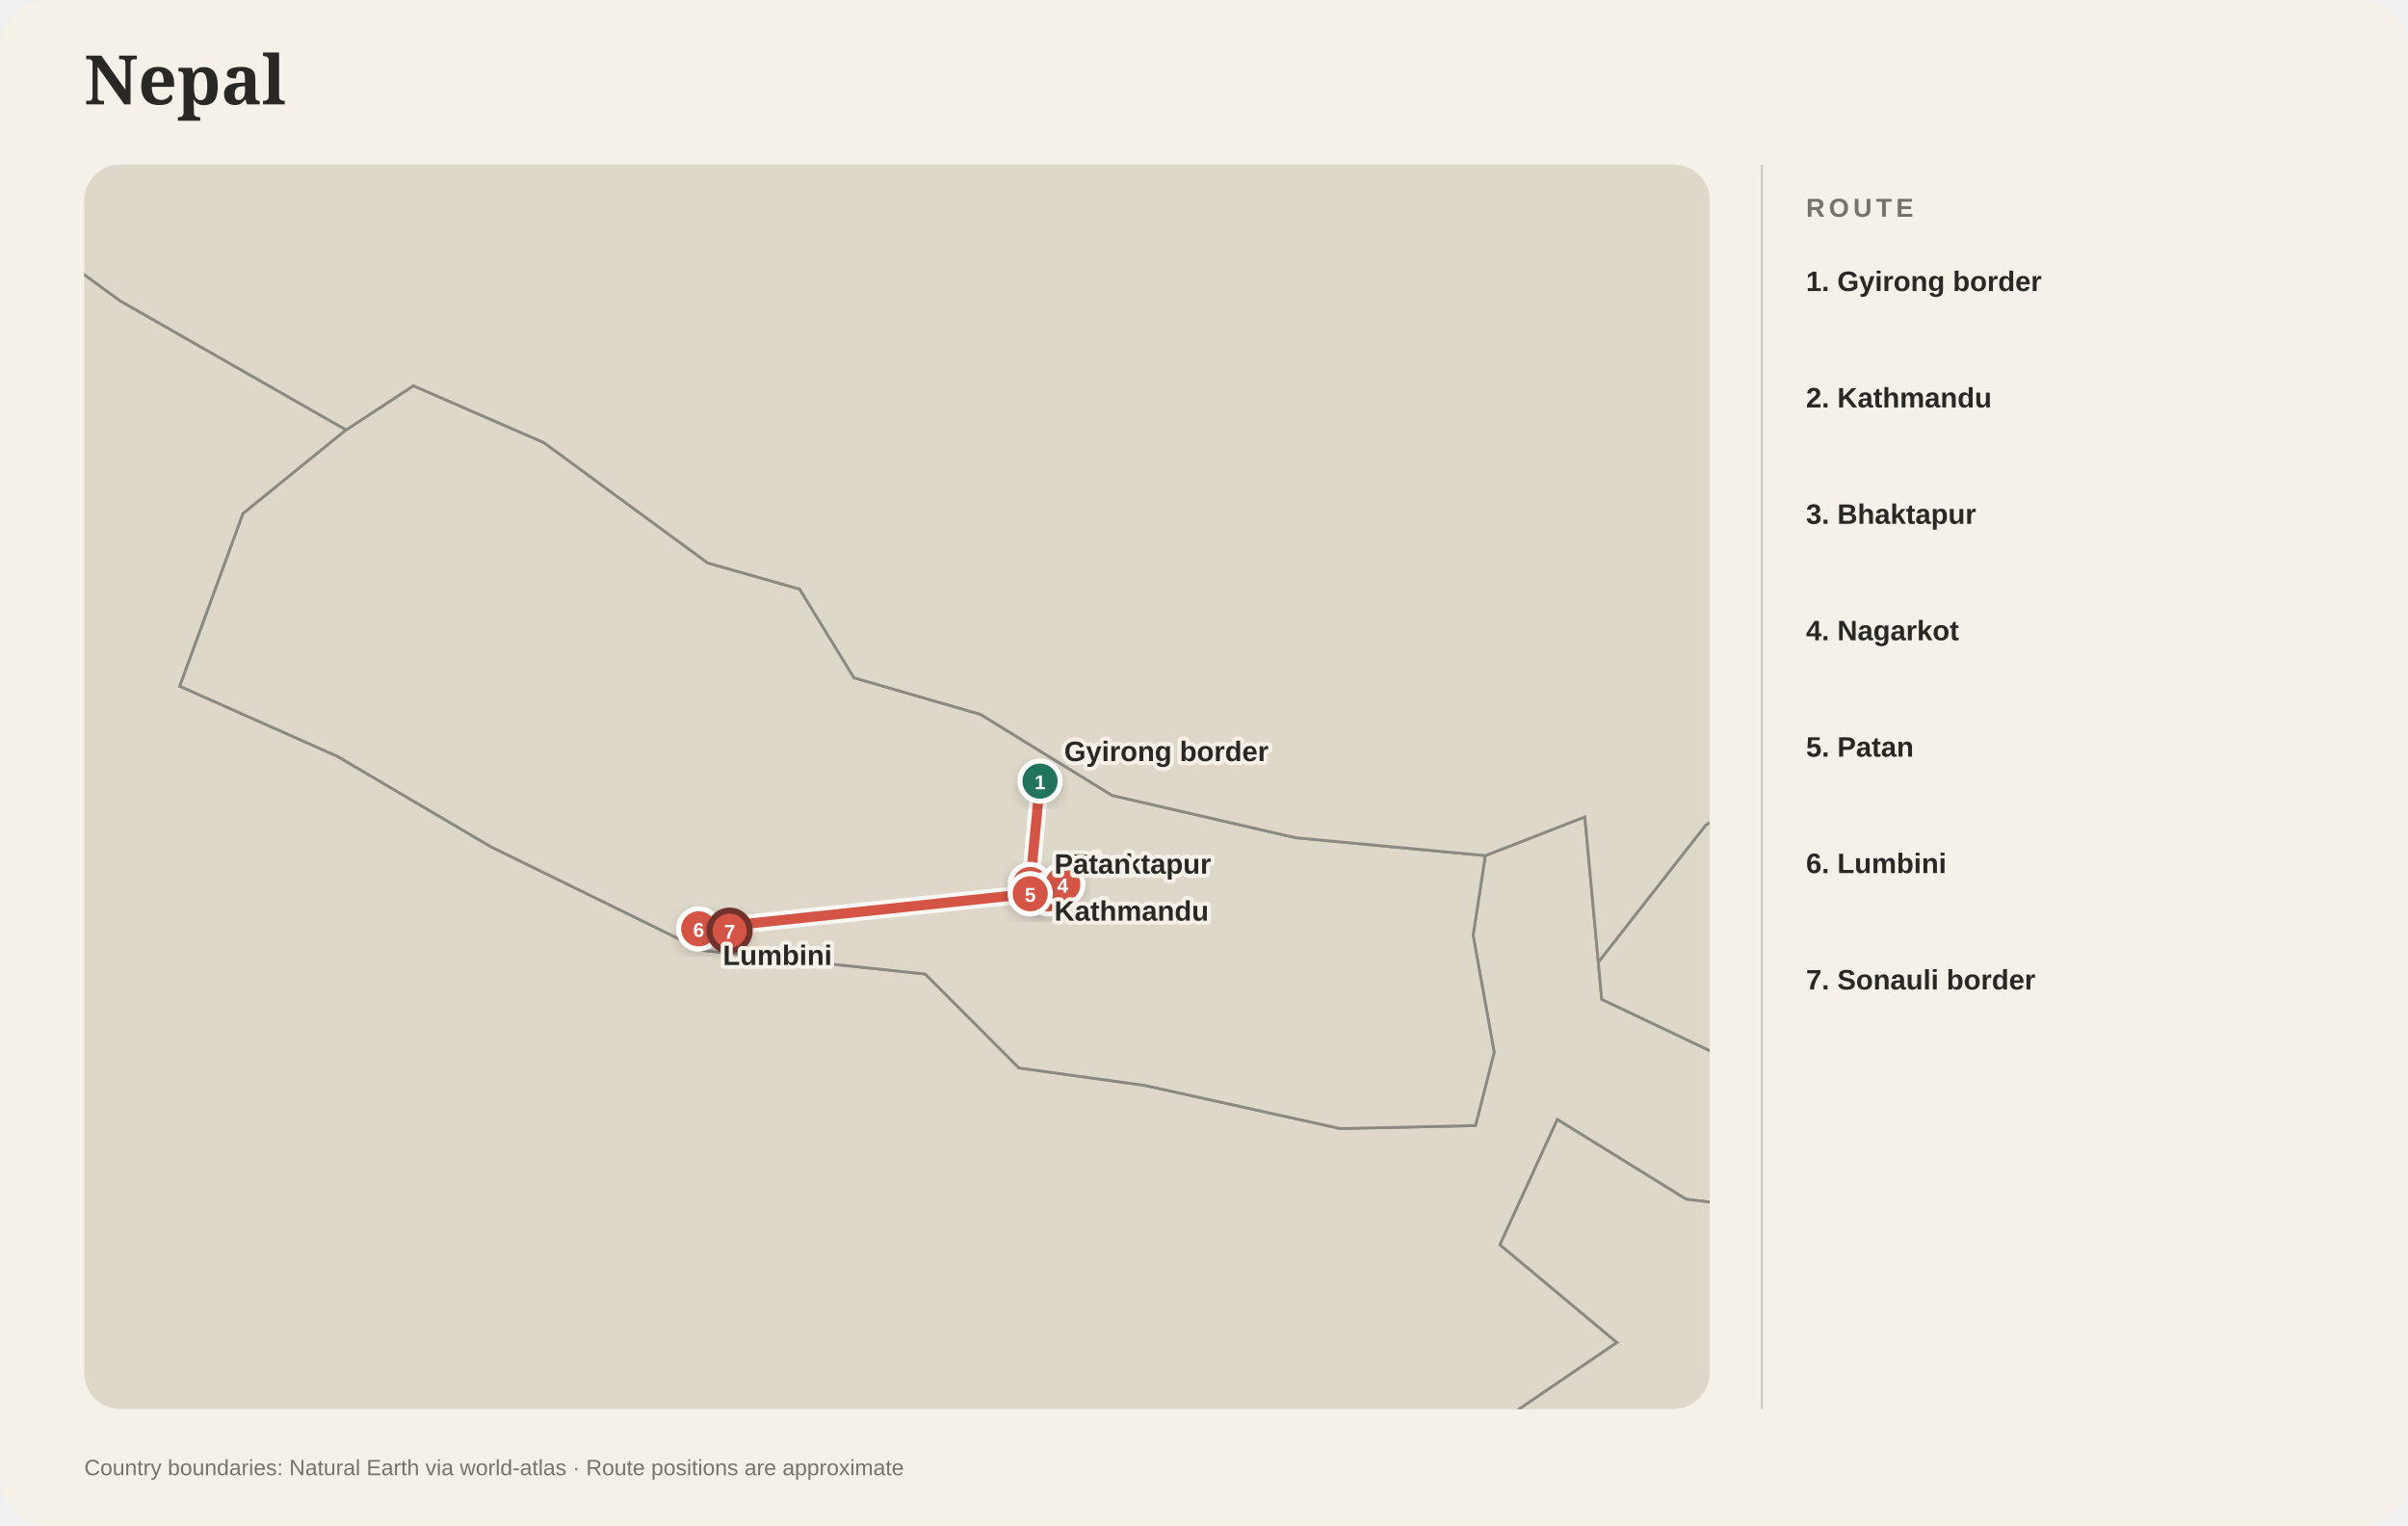
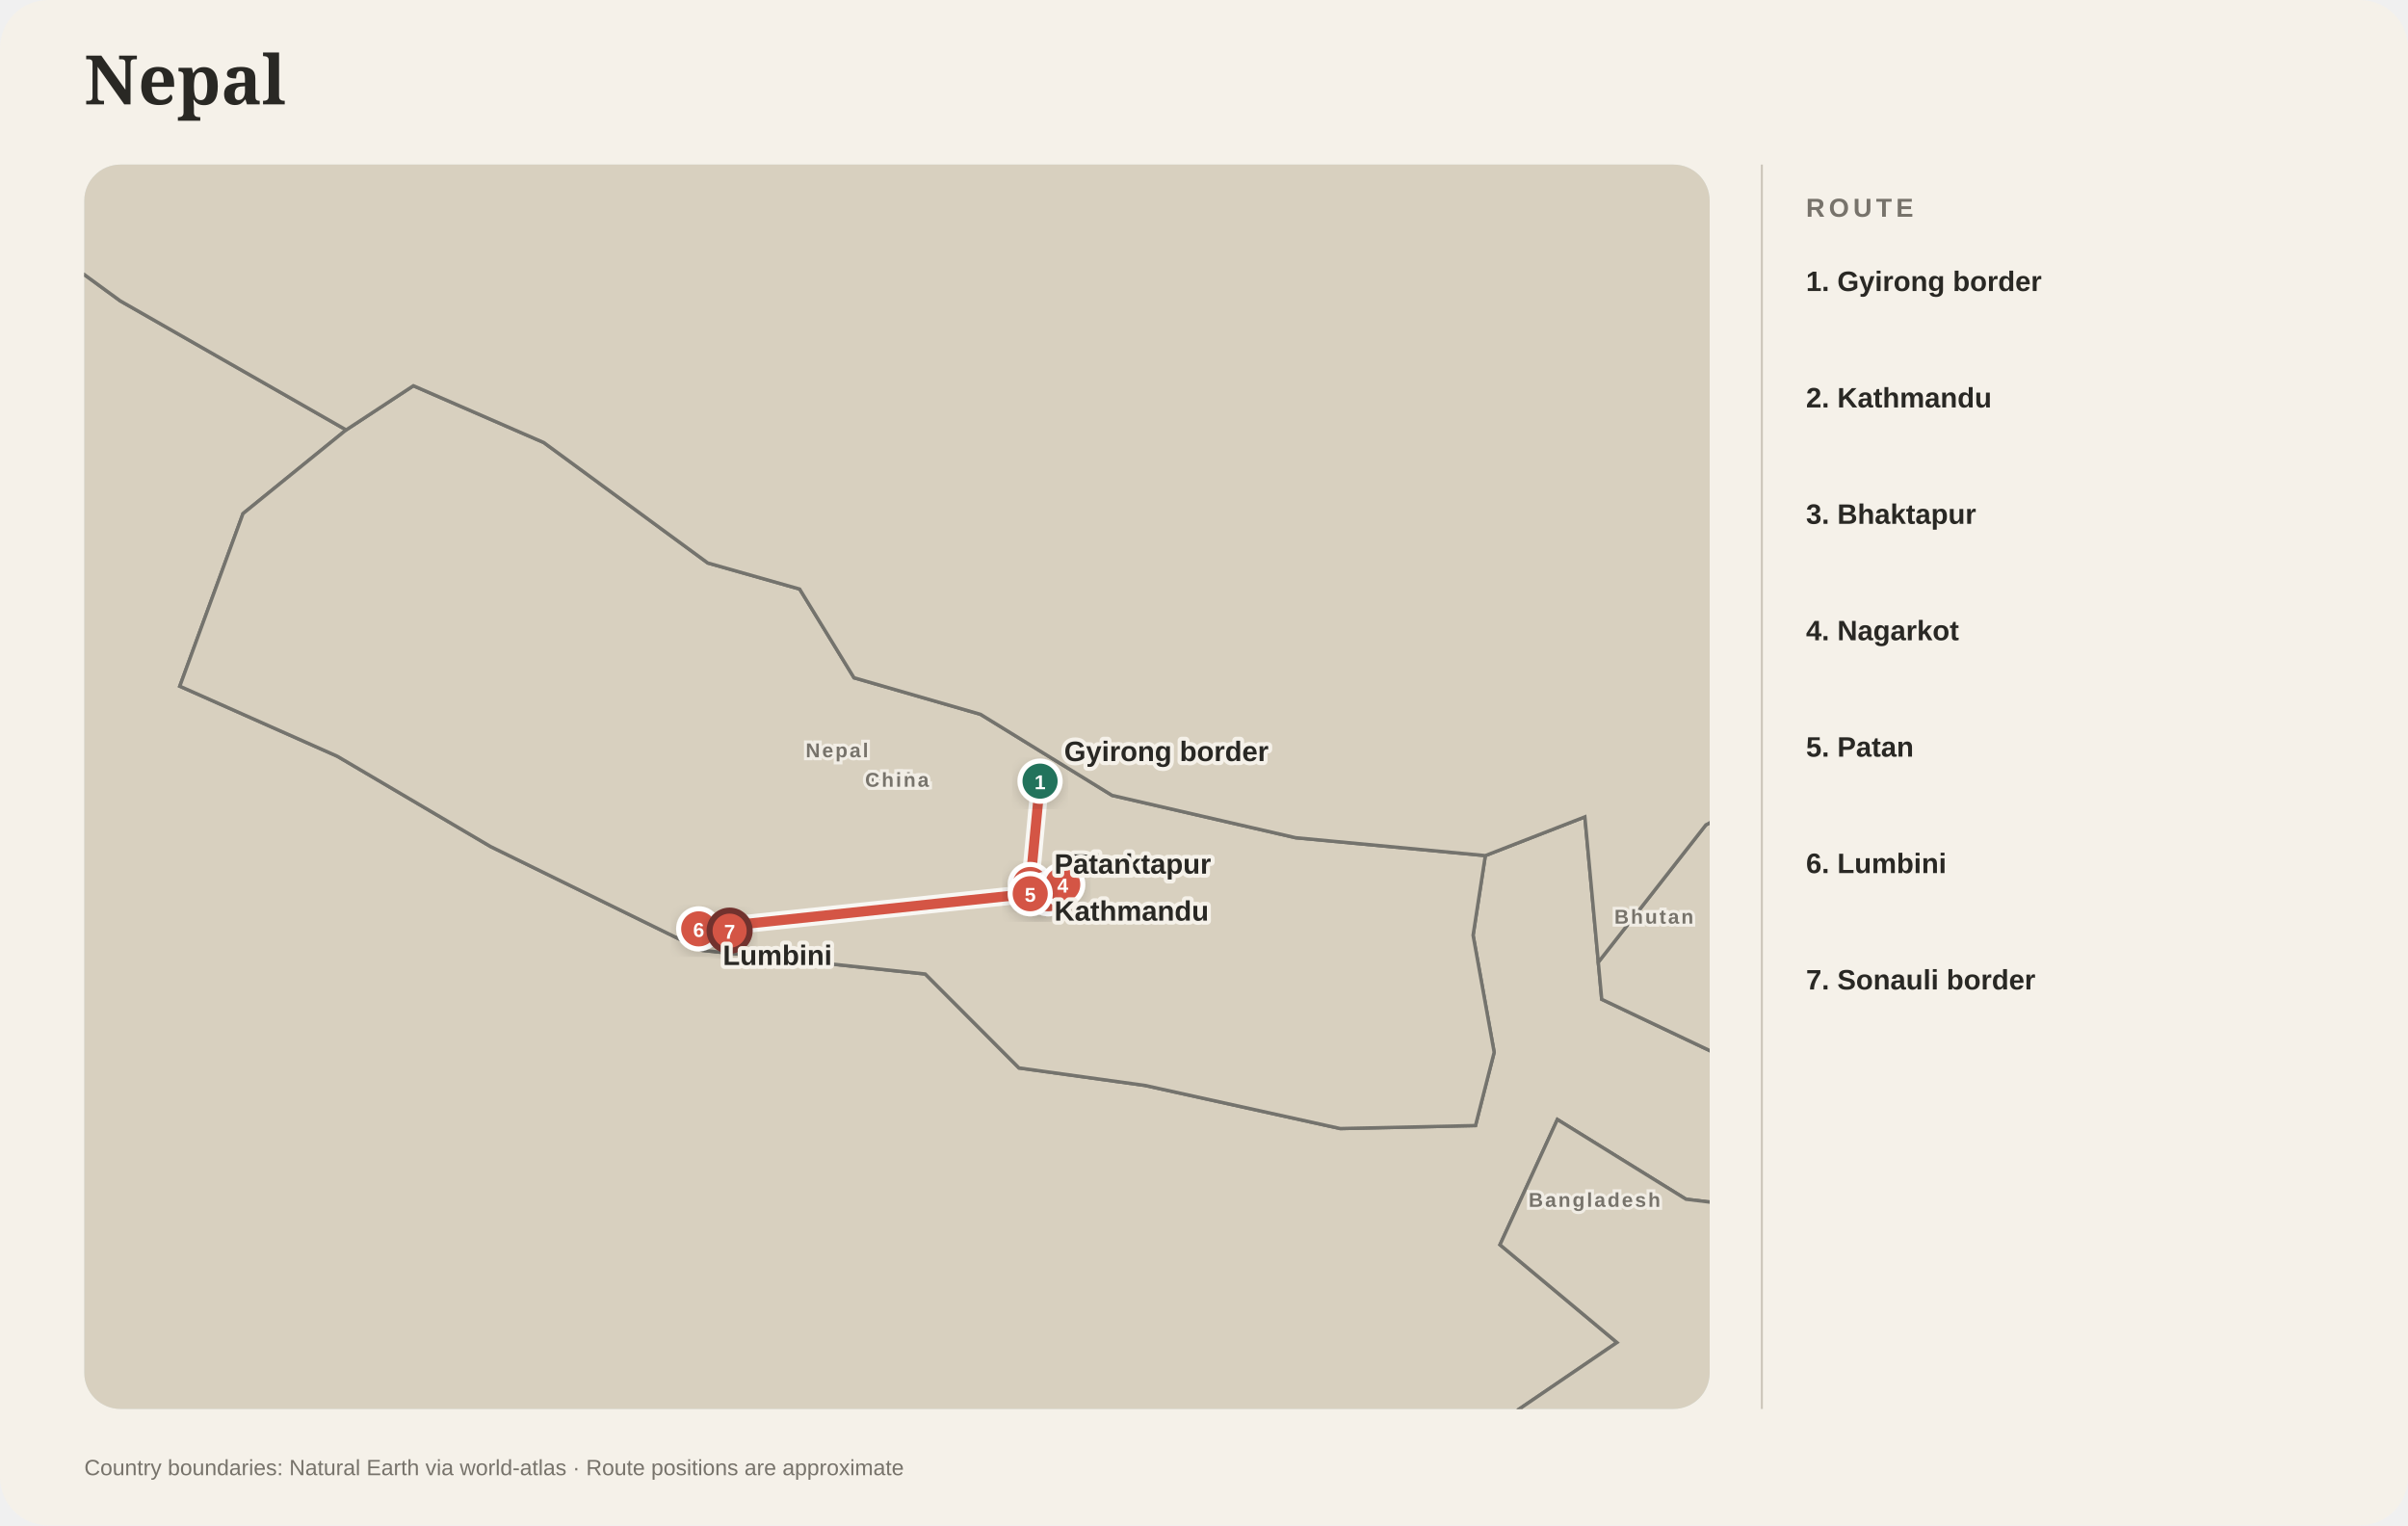
<svg xmlns="http://www.w3.org/2000/svg" viewBox="0 0 1200 760" role="img" aria-labelledby="title desc">
  <defs>
    <filter id="shadow" x="-20%" y="-20%" width="140%" height="140%">
      <feDropShadow dx="0" dy="2" stdDeviation="3" flood-opacity="0.16" />
    </filter>
    <clipPath id="map-clip">
      <rect x="42" y="82" width="810" height="620" rx="18" />
    </clipPath>
  </defs>
  <style>
-     .background{fill:#f5f1e9}.map-frame{fill:#dce8ea}.country{fill:#ded8ca;stroke:#8b8a82;stroke-width:1.4;vector-effect:non-scaling-stroke}.country-label{font:700 11px Arial,sans-serif;fill:#77736b;letter-spacing:1.2px;text-anchor:middle;paint-order:stroke;stroke:#ded8ca;stroke-width:3px}.route-halo{fill:none;stroke:#fff;stroke-width:9;stroke-linecap:round;stroke-linejoin:round;opacity:.82}.route{fill:none;stroke:#d45545;stroke-width:5;stroke-linecap:round;stroke-linejoin:round}.stop circle{fill:#d45545;stroke:#fff;stroke-width:2.5;filter:url(#shadow);transition:stroke-width .15s ease}.stop.start circle{fill:#24735c}.stop.end circle{stroke:#71312d;stroke-width:3}.stop text{font:700 10px Arial,sans-serif;fill:#fff;text-anchor:middle}.place-label{font:600 14px Arial,sans-serif;fill:#292824;paint-order:stroke;stroke:#f5f1e9;stroke-width:4;stroke-linejoin:round}.title{font:700 34px Georgia,serif;fill:#292824}.route-title{font:700 13px Arial,sans-serif;fill:#77736b;letter-spacing:2px}.summary-number{font:700 13px Arial,sans-serif;fill:#d45545}.summary-text{font:600 14px Arial,sans-serif;fill:#292824}.attribution{font:11px Arial,sans-serif;fill:#77736b}.divider{stroke:#cbc5b9;stroke-width:1}.stop-link{cursor:pointer;outline:none}.summary-text,.place-label{transition:fill .15s ease}.summary-stop:hover .summary-text,.summary-stop:focus-visible .summary-text,.summary-stop.is-linked-hover .summary-text,.place-label:hover,.place-label:focus-visible,.place-label.is-linked-hover{fill:#a83d35;text-decoration:underline}.stop:hover circle,.stop:focus-visible circle,.stop.is-linked-hover circle{stroke:#292824;stroke-width:4}.lightbox-map .divider,.lightbox-map .route-title,.lightbox-map .summary-stop{display:none}
+     .background{fill:#f5f1e9}.map-frame{fill:#dce8ea}.country{stroke:#8b8a82;stroke-width:1.4;vector-effect:non-scaling-stroke}.context-country{fill:#eeeae1;stroke:#aaa79f}.route-country{fill:#d8d0bf;stroke:#74736d;stroke-width:1.7}.country-label{font:700 10px Arial,sans-serif;fill:#77736b;letter-spacing:1px;text-anchor:middle;paint-order:stroke;stroke:#f1ede5;stroke-width:3px}.route-halo{fill:none;stroke:#fff;stroke-width:9;stroke-linecap:round;stroke-linejoin:round;opacity:.82}.route{fill:none;stroke:#d45545;stroke-width:5;stroke-linecap:round;stroke-linejoin:round}.stop circle{fill:#d45545;stroke:#fff;stroke-width:2.5;filter:url(#shadow);transition:stroke-width .15s ease}.stop.start circle{fill:#24735c}.stop.end circle{stroke:#71312d;stroke-width:3}.stop text{font:700 10px Arial,sans-serif;fill:#fff;text-anchor:middle}.place-label{font:600 14px Arial,sans-serif;fill:#292824;paint-order:stroke;stroke:#f5f1e9;stroke-width:4;stroke-linejoin:round}.title{font:700 34px Georgia,serif;fill:#292824}.route-title{font:700 13px Arial,sans-serif;fill:#77736b;letter-spacing:2px}.summary-number{font:700 13px Arial,sans-serif;fill:#d45545}.summary-text{font:600 14px Arial,sans-serif;fill:#292824}.attribution{font:11px Arial,sans-serif;fill:#77736b}.divider{stroke:#cbc5b9;stroke-width:1}.stop-link{cursor:pointer;outline:none}.summary-text,.place-label{transition:fill .15s ease}.summary-stop:hover .summary-text,.summary-stop:focus-visible .summary-text,.summary-stop.is-linked-hover .summary-text,.place-label:hover,.place-label:focus-visible,.place-label.is-linked-hover{fill:#a83d35;text-decoration:underline}.stop:hover circle,.stop:focus-visible circle,.stop.is-linked-hover circle{stroke:#292824;stroke-width:4}.lightbox-map .divider,.lightbox-map .route-title,.lightbox-map .summary-stop{display:none}
  </style>
  <rect class="background" width="1200" height="760" rx="24" />
  <text class="title" x="42" y="52">Nepal</text>
  <rect class="map-frame" x="42" y="82" width="810" height="620" rx="18" />
  <g clip-path="url(#map-clip)">
-     <path class="country" d="M1486.1,391.0 L1492.0,425.8 L1463.7,442.6 L1470.4,499.3 L1412.4,482.6 L1307.7,546.1 L1310.0,598.7 L1265.4,675.9 L1261.3,720.8 L1225.1,796.6 L1161.9,775.5 L1158.7,870.8 L1140.3,902.1 L1149.0,941.1 L1109.1,962.9 L1066.2,817.1 L1044.1,817.4 L1030.6,876.1 L986.3,828.5 L1011.4,776.2 L1047.6,770.9 L1084.9,693.1 L1038.2,677.3 L963.3,678.6 L886.0,666.0 L879.0,602.2 L840.2,597.5 L776.1,557.8 L747.5,620.2 L805.8,668.9 L755.4,703.2 L737.3,736.6 L787.2,761.4 L773.5,816.8 L801.4,885.9 L814.0,961.5 L802.6,995.1 L747.5,994.1 L647.5,1013.0 L652.1,1082.3 L609.0,1136.6 L492.3,1198.6 L401.7,1306.7 L340.7,1364.8 L260.2,1425.0 L259.9,1467.2 L219.7,1489.9 L146.5,1522.9 L108.9,1527.7 L84.4,1597.8 L101.3,1717.4 L105.7,1793.7 L71.3,1881.0 L71.0,2037.3 L29.0,2041.8 L-7.8,2111.8 L16.7,2142.2 L-57.0,2168.3 L-84.2,2230.7 L-116.8,2257.2 L-193.5,2171.3 L-230.8,2042.6 L-262.0,1949.8 L-290.3,1906.4 L-333.5,1818.0 L-353.6,1703.0 L-367.6,1645.5 L-441.4,1519.3 L-474.9,1341.1 L-499.1,1223.5 L-498.8,1112.0 L-514.6,1026.0 L-632.4,1080.9 L-689.5,1070.0 L-795.1,958.6 L-756.3,925.3 L-780.2,889.2 L-875.3,811.2 L-821.3,749.7 L-642.9,750.0 L-659.2,671.1 L-704.7,624.4 L-713.7,553.6 L-766.8,512.4 L-677.6,416.0 L-583.4,423.0 L-498.8,326.5 L-448.1,233.3 L-369.3,141.0 L-370.5,75.5 L-301.7,22.3 L-367.0,-23.2 L-395.0,-85.4 L-423.9,-165.9 L-383.9,-205.6 L-261.2,-183.2 L-170.8,-196.9 L-92.6,-274.1 L-5.7,-166.4 L-13.9,-91.3 L18.5,-44.2 L15.9,2.7 L-42.5,-9.6 L-19.7,91.7 L59.9,149.9 L172.5,214.2 L121.1,255.9 L89.6,341.9 L168.1,376.8 L244.5,421.8 L350.0,473.5 L461.1,485.3 L507.8,532.1 L570.5,540.8 L667.9,562.3 L735.3,560.8 L744.6,524.3 L734.1,466.0 L740.2,426.3 L789.8,407.0 L796.5,479.4 L798.2,497.9 L871.7,532.8 L922.8,518.4 L991.0,524.5 L1057.2,521.9 L1063.0,465.4 L1030.1,435.9 L1095.4,424.4 L1168.9,356.1 L1262.5,297.6 L1330.4,320.2 L1388.2,281.4 L1426.1,338.5 L1398.6,377.1 L1486.1,391.0 Z" />
-     <path class="country" d="M1109.1,962.9 L1107.3,1028.9 L1079.1,1014.9 L1084.3,1089.0 L1061.3,1041.1 L1056.6,994.2 L1041.1,949.9 L1007.3,896.3 L932.7,892.7 L940.0,930.6 L914.6,981.8 L880.2,963.1 L868.2,979.9 L845.5,969.8 L814.0,961.5 L801.4,885.9 L773.5,816.8 L787.2,761.4 L737.3,736.6 L755.4,703.2 L805.8,668.9 L747.5,620.2 L776.1,557.8 L840.2,597.5 L879.0,602.2 L886.0,666.0 L963.3,678.6 L1038.2,677.3 L1084.9,693.1 L1047.6,770.9 L1011.4,776.2 L986.3,828.5 L1030.6,876.1 L1044.1,817.4 L1066.2,817.1 L1109.1,962.9 Z" />
-     <path class="country" d="M1030.1,435.9 L1063.0,465.4 L1057.2,521.9 L991.0,524.5 L922.8,518.4 L871.7,532.8 L798.2,497.9 L796.5,479.4 L850.1,411.0 L893.9,387.7 L951.6,409.0 L994.5,411.2 L1030.1,435.9 Z" />
-     <path class="country" d="M740.2,426.3 L734.1,466.0 L744.6,524.3 L735.3,560.8 L667.9,562.3 L570.5,540.8 L507.8,532.1 L461.1,485.3 L350.0,473.5 L244.5,421.8 L168.1,376.8 L89.6,341.9 L121.1,255.9 L172.5,214.2 L206.0,192.2 L271.0,220.5 L352.7,280.5 L398.5,293.5 L425.6,337.7 L488.6,355.9 L554.2,396.3 L645.7,417.4 L740.2,426.3 Z" />
-     <path class="country" d="M2470.0,1316.4 L2403.5,1287.9 L2401.2,1208.7 L2441.1,1167.1 L2529.8,1141.3 L2576.1,1143.5 L2594.2,1178.6 L2558.6,1219.1 L2540.0,1272.2 L2470.0,1316.4 Z M103.6,-904.5 L97.2,-957.0 L152.6,-981.0 L79.7,-1140.6 L240.1,-1177.4 L281.8,-1197.8 L340.1,-1362.4 L500.8,-1332.2 L546.0,-1373.8 L549.8,-1465.9 L616.9,-1474.6 L678.7,-1535.8 L710.5,-1543.4 L731.8,-1479.1 L799.7,-1430.4 L915.2,-1395.9 L971.2,-1321.8 L940.0,-1214.4 L969.1,-1174.6 L1065.3,-1158.8 L1174.4,-1145.9 L1272.4,-1088.7 L1322.2,-1078.4 L1359.3,-993.7 L1406.8,-939.1 L1496.0,-941.3 L1663.4,-920.6 L1771.0,-933.3 L1850.9,-919.6 L1970.8,-863.8 L2068.8,-863.9 L2104.6,-835.3 L2199.1,-884.8 L2329.7,-916.7 L2451.3,-920.1 L2545.8,-952.5 L2604.1,-1001.7 L2660.7,-1032.6 L2647.6,-1063.0 L2621.6,-1098.3 L2664.2,-1157.6 L2709.7,-1149.3 L2793.1,-1130.7 L2873.9,-1179.4 L2997.2,-1215.0 L3056.7,-1275.9 L3113.6,-1302.0 L3231.4,-1314.2 L3295.2,-1303.9 L3304.0,-1336.6 L3230.8,-1400.9 L3165.8,-1430.3 L3103.4,-1396.2 L3023.5,-1410.5 L2977.7,-1399.0 L2956.7,-1436.5 L3014.1,-1528.3 L3053.5,-1597.7 L3150.6,-1563.0 L3264.9,-1621.1 L3264.0,-1661.5 L3337.2,-1759.1 L3382.4,-1788.5 L3381.3,-1839.3 L3336.9,-1861.2 L3403.7,-1907.0 L3504.3,-1923.5 L3611.9,-1926.0 L3732.9,-1898.6 L3804.1,-1864.8 L3854.2,-1772.0 L3884.6,-1732.5 L3912.9,-1676.0 L3942.9,-1585.9 L4083.7,-1556.5 L4179.7,-1491.1 L4212.3,-1404.7 L4335.7,-1404.6 L4405.7,-1440.9 L4539.5,-1468.1 L4496.9,-1385.3 L4465.7,-1351.7 L4437.7,-1251.0 L4383.5,-1161.5 L4284.9,-1177.7 L4215.5,-1145.3 L4236.8,-1066.6 L4225.2,-957.9 L4183.7,-955.4 L4184.3,-908.7 L4132.1,-962.9 L4099.8,-911.4 L3974.7,-871.9 L3987.5,-823.3 L3917.2,-826.7 L3879.0,-855.5 L3823.3,-790.3 L3734.1,-740.8 L3667.9,-681.8 L3554.8,-655.2 L3495.3,-612.1 L3407.8,-587.0 L3451.0,-629.7 L3434.0,-665.5 L3498.2,-727.3 L3455.3,-775.5 L3384.8,-743.0 L3293.2,-679.0 L3243.3,-619.7 L3164.0,-615.2 L3122.6,-572.4 L3165.5,-510.2 L3231.7,-495.1 L3234.3,-453.8 L3298.4,-426.9 L3389.1,-492.6 L3461.2,-456.8 L3513.4,-454.4 L3526.5,-406.2 L3411.9,-380.5 L3374.0,-330.9 L3295.2,-284.8 L3253.8,-220.4 L3341.0,-169.8 L3372.8,-79.4 L3422.1,4.8 L3477.2,75.5 L3475.7,143.8 L3425.0,168.9 L3444.2,217.9 L3492.1,246.5 L3479.5,321.4 L3458.8,394.2 L3413.6,402.5 L3354.4,502.1 L3288.8,622.7 L3213.6,732.4 L3102.2,817.3 L2989.6,894.8 L2898.4,905.3 L2848.8,946.1 L2820.8,916.2 L2775.0,962.0 L2661.9,1008.1 L2576.1,1022.1 L2548.4,1119.2 L2503.5,1124.6 L2482.2,1057.9 L2501.5,1022.4 L2392.7,993.0 L2354.5,1007.9 L2272.9,983.9 L2234.4,946.6 L2247.2,893.7 L2173.1,876.9 L2134.1,842.3 L2065.3,891.3 L1986.2,901.9 L1921.8,901.4 L1878.3,924.0 L1836.3,937.4 L1848.6,1042.6 L1805.4,1040.1 L1798.1,1018.5 L1795.5,980.5 L1736.3,1007.3 L1701.0,990.3 L1641.0,955.8 L1664.6,879.5 L1613.3,861.6 L1594.0,776.9 L1508.6,792.2 L1518.2,683.1 L1594.9,606.4 L1598.1,530.6 L1595.8,460.2 L1560.5,438.3 L1533.4,384.1 L1486.1,391.0 L1398.6,377.1 L1426.1,338.5 L1388.2,281.4 L1330.4,320.2 L1262.5,297.6 L1168.9,356.1 L1095.4,424.4 L1030.1,435.9 L994.5,411.2 L951.6,409.0 L893.9,387.7 L850.1,411.0 L796.5,479.4 L789.8,407.0 L740.2,426.3 L645.7,417.4 L554.2,396.3 L488.6,355.9 L425.6,337.7 L398.5,293.5 L352.7,280.5 L271.0,220.5 L206.0,192.2 L172.5,214.2 L59.9,149.9 L-19.7,91.7 L-42.5,-9.6 L15.9,2.7 L18.5,-44.2 L-13.9,-91.3 L-5.7,-166.4 L-92.6,-274.1 L-225.9,-311.3 L-249.8,-381.9 L-309.6,-424.9 L-324.1,-451.2 L-336.4,-503.6 L-333.5,-539.4 L-382.8,-560.3 L-409.3,-551.1 L-429.7,-636.1 L-406.7,-657.2 L-418.0,-678.7 L-340.5,-722.1 L-284.5,-740.2 L-198.8,-727.7 L-168.1,-786.6 L-64.3,-797.5 L-35.5,-833.9 L92.3,-883.7 L103.6,-904.5 Z" />
+     <path class="country route-country" d="M1486.1,391.0 L1492.0,425.8 L1463.7,442.6 L1470.4,499.3 L1412.4,482.6 L1307.7,546.1 L1310.0,598.7 L1265.4,675.9 L1261.3,720.8 L1225.1,796.6 L1161.9,775.5 L1158.7,870.8 L1140.3,902.1 L1149.0,941.1 L1109.1,962.9 L1066.2,817.1 L1044.1,817.4 L1030.6,876.1 L986.3,828.5 L1011.4,776.2 L1047.6,770.9 L1084.9,693.1 L1038.2,677.3 L963.3,678.6 L886.0,666.0 L879.0,602.2 L840.2,597.5 L776.1,557.8 L747.5,620.2 L805.8,668.9 L755.4,703.2 L737.3,736.6 L787.2,761.4 L773.5,816.8 L801.4,885.9 L814.0,961.5 L802.6,995.1 L747.5,994.1 L647.5,1013.0 L652.1,1082.3 L609.0,1136.6 L492.3,1198.6 L401.7,1306.7 L340.7,1364.8 L260.2,1425.0 L259.9,1467.2 L219.7,1489.9 L146.5,1522.9 L108.9,1527.7 L84.4,1597.8 L101.3,1717.4 L105.7,1793.7 L71.3,1881.0 L71.0,2037.3 L29.0,2041.8 L-7.8,2111.8 L16.7,2142.2 L-57.0,2168.3 L-84.2,2230.7 L-116.8,2257.2 L-193.5,2171.3 L-230.8,2042.6 L-262.0,1949.8 L-290.3,1906.4 L-333.5,1818.0 L-353.6,1703.0 L-367.6,1645.5 L-441.4,1519.3 L-474.9,1341.1 L-499.1,1223.5 L-498.8,1112.0 L-514.6,1026.0 L-632.4,1080.9 L-689.5,1070.0 L-795.1,958.6 L-756.3,925.3 L-780.2,889.2 L-875.3,811.2 L-821.3,749.7 L-642.9,750.0 L-659.2,671.1 L-704.7,624.4 L-713.7,553.6 L-766.8,512.4 L-677.6,416.0 L-583.4,423.0 L-498.8,326.5 L-448.1,233.3 L-369.3,141.0 L-370.5,75.5 L-301.7,22.3 L-367.0,-23.2 L-395.0,-85.4 L-423.9,-165.9 L-383.9,-205.6 L-261.2,-183.2 L-170.8,-196.9 L-92.6,-274.1 L-5.7,-166.4 L-13.9,-91.3 L18.5,-44.2 L15.9,2.7 L-42.5,-9.6 L-19.7,91.7 L59.9,149.9 L172.5,214.2 L121.1,255.9 L89.6,341.9 L168.1,376.8 L244.5,421.8 L350.0,473.5 L461.1,485.3 L507.8,532.1 L570.5,540.8 L667.9,562.3 L735.3,560.8 L744.6,524.3 L734.1,466.0 L740.2,426.3 L789.8,407.0 L796.5,479.4 L798.2,497.9 L871.7,532.8 L922.8,518.4 L991.0,524.5 L1057.2,521.9 L1063.0,465.4 L1030.1,435.9 L1095.4,424.4 L1168.9,356.1 L1262.5,297.6 L1330.4,320.2 L1388.2,281.4 L1426.1,338.5 L1398.6,377.1 L1486.1,391.0 Z" />
+     <path class="country route-country" d="M1109.1,962.9 L1107.3,1028.9 L1079.1,1014.9 L1084.3,1089.0 L1061.3,1041.1 L1056.6,994.2 L1041.1,949.9 L1007.3,896.3 L932.7,892.7 L940.0,930.6 L914.6,981.8 L880.2,963.1 L868.2,979.9 L845.5,969.8 L814.0,961.5 L801.4,885.9 L773.5,816.8 L787.2,761.4 L737.3,736.6 L755.4,703.2 L805.8,668.9 L747.5,620.2 L776.1,557.8 L840.2,597.5 L879.0,602.2 L886.0,666.0 L963.3,678.6 L1038.2,677.3 L1084.9,693.1 L1047.6,770.9 L1011.4,776.2 L986.3,828.5 L1030.6,876.1 L1044.1,817.4 L1066.2,817.1 L1109.1,962.9 Z" />
+     <path class="country route-country" d="M1030.1,435.9 L1063.0,465.4 L1057.2,521.9 L991.0,524.5 L922.8,518.4 L871.7,532.8 L798.2,497.9 L796.5,479.4 L850.1,411.0 L893.9,387.7 L951.6,409.0 L994.5,411.2 L1030.1,435.9 Z" />
+     <path class="country route-country" d="M740.2,426.3 L734.1,466.0 L744.6,524.3 L735.3,560.8 L667.9,562.3 L570.5,540.8 L507.8,532.1 L461.1,485.3 L350.0,473.5 L244.5,421.8 L168.1,376.8 L89.6,341.9 L121.1,255.9 L172.5,214.2 L206.0,192.2 L271.0,220.5 L352.7,280.5 L398.5,293.5 L425.6,337.7 L488.6,355.9 L554.2,396.3 L645.7,417.4 L740.2,426.3 Z" />
+     <path class="country route-country" d="M2470.0,1316.4 L2403.5,1287.9 L2401.2,1208.7 L2441.1,1167.1 L2529.8,1141.3 L2576.1,1143.5 L2594.2,1178.6 L2558.6,1219.1 L2540.0,1272.2 L2470.0,1316.4 Z M103.6,-904.5 L97.2,-957.0 L152.6,-981.0 L79.7,-1140.6 L240.1,-1177.4 L281.8,-1197.8 L340.1,-1362.4 L500.8,-1332.2 L546.0,-1373.8 L549.8,-1465.9 L616.9,-1474.6 L678.7,-1535.8 L710.5,-1543.4 L731.8,-1479.1 L799.7,-1430.4 L915.2,-1395.9 L971.2,-1321.8 L940.0,-1214.4 L969.1,-1174.6 L1065.3,-1158.8 L1174.4,-1145.9 L1272.4,-1088.7 L1322.2,-1078.4 L1359.3,-993.7 L1406.8,-939.1 L1496.0,-941.3 L1663.4,-920.6 L1771.0,-933.3 L1850.9,-919.6 L1970.8,-863.8 L2068.8,-863.9 L2104.6,-835.3 L2199.1,-884.8 L2329.7,-916.7 L2451.3,-920.1 L2545.8,-952.5 L2604.1,-1001.7 L2660.7,-1032.6 L2647.6,-1063.0 L2621.6,-1098.3 L2664.2,-1157.6 L2709.7,-1149.3 L2793.1,-1130.7 L2873.9,-1179.4 L2997.2,-1215.0 L3056.7,-1275.9 L3113.6,-1302.0 L3231.4,-1314.2 L3295.2,-1303.9 L3304.0,-1336.6 L3230.8,-1400.9 L3165.8,-1430.3 L3103.4,-1396.2 L3023.5,-1410.5 L2977.7,-1399.0 L2956.7,-1436.5 L3014.1,-1528.3 L3053.5,-1597.7 L3150.6,-1563.0 L3264.9,-1621.1 L3264.0,-1661.5 L3337.2,-1759.1 L3382.4,-1788.5 L3381.3,-1839.3 L3336.9,-1861.2 L3403.7,-1907.0 L3504.3,-1923.5 L3611.9,-1926.0 L3732.9,-1898.6 L3804.1,-1864.8 L3854.2,-1772.0 L3884.6,-1732.5 L3912.9,-1676.0 L3942.9,-1585.9 L4083.7,-1556.5 L4179.7,-1491.1 L4212.3,-1404.7 L4335.7,-1404.6 L4405.7,-1440.9 L4539.5,-1468.1 L4496.9,-1385.3 L4465.7,-1351.7 L4437.7,-1251.0 L4383.5,-1161.5 L4284.9,-1177.7 L4215.5,-1145.3 L4236.8,-1066.6 L4225.2,-957.9 L4183.7,-955.4 L4184.3,-908.7 L4132.1,-962.9 L4099.8,-911.4 L3974.7,-871.9 L3987.5,-823.3 L3917.2,-826.7 L3879.0,-855.5 L3823.3,-790.3 L3734.1,-740.8 L3667.9,-681.8 L3554.8,-655.2 L3495.3,-612.1 L3407.8,-587.0 L3451.0,-629.7 L3434.0,-665.5 L3498.2,-727.3 L3455.3,-775.5 L3384.8,-743.0 L3293.2,-679.0 L3243.3,-619.7 L3164.0,-615.2 L3122.6,-572.4 L3165.5,-510.2 L3231.7,-495.1 L3234.3,-453.8 L3298.4,-426.9 L3389.1,-492.6 L3461.2,-456.8 L3513.4,-454.4 L3526.5,-406.2 L3411.9,-380.5 L3374.0,-330.9 L3295.2,-284.8 L3253.8,-220.4 L3341.0,-169.8 L3372.8,-79.4 L3422.1,4.8 L3477.2,75.5 L3475.7,143.8 L3425.0,168.9 L3444.2,217.9 L3492.1,246.5 L3479.5,321.4 L3458.8,394.2 L3413.6,402.5 L3354.4,502.1 L3288.8,622.7 L3213.6,732.4 L3102.2,817.3 L2989.6,894.8 L2898.4,905.3 L2848.8,946.1 L2820.8,916.2 L2775.0,962.0 L2661.9,1008.1 L2576.1,1022.1 L2548.4,1119.2 L2503.5,1124.6 L2482.2,1057.9 L2501.5,1022.4 L2392.7,993.0 L2354.5,1007.9 L2272.9,983.9 L2234.4,946.6 L2247.2,893.7 L2173.1,876.9 L2134.1,842.3 L2065.3,891.3 L1986.2,901.9 L1921.8,901.4 L1878.3,924.0 L1836.3,937.4 L1848.6,1042.6 L1805.4,1040.1 L1798.1,1018.5 L1795.5,980.5 L1736.3,1007.3 L1701.0,990.3 L1641.0,955.8 L1664.6,879.5 L1613.3,861.6 L1594.0,776.9 L1508.6,792.2 L1518.2,683.1 L1594.9,606.4 L1598.1,530.6 L1595.8,460.2 L1560.5,438.3 L1533.4,384.1 L1486.1,391.0 L1398.6,377.1 L1426.1,338.5 L1388.2,281.4 L1330.4,320.2 L1262.5,297.6 L1168.9,356.1 L1095.4,424.4 L1030.1,435.9 L994.5,411.2 L951.6,409.0 L893.9,387.7 L850.1,411.0 L796.5,479.4 L789.8,407.0 L740.2,426.3 L645.7,417.4 L554.2,396.3 L488.6,355.9 L425.6,337.7 L398.5,293.5 L352.7,280.5 L271.0,220.5 L206.0,192.2 L172.5,214.2 L59.9,149.9 L-19.7,91.7 L-42.5,-9.6 L15.9,2.7 L18.5,-44.2 L-13.9,-91.3 L-5.7,-166.4 L-92.6,-274.1 L-225.9,-311.3 L-249.8,-381.9 L-309.6,-424.9 L-324.1,-451.2 L-336.4,-503.6 L-333.5,-539.4 L-382.8,-560.3 L-409.3,-551.1 L-429.7,-636.1 L-406.7,-657.2 L-418.0,-678.7 L-340.5,-722.1 L-284.5,-740.2 L-198.8,-727.7 L-168.1,-786.6 L-64.3,-797.5 L-35.5,-833.9 L92.3,-883.7 L103.6,-904.5 Z" />
+     <text class="country-label" x="447.0" y="392.0">India</text>
+     <text class="country-label" x="794.6" y="601.3">Bangladesh</text>
+     <text class="country-label" x="824.2" y="460.2">Bhutan</text>
+     <text class="country-label" x="417.1" y="377.3">Nepal</text>
+     <text class="country-label" x="447.0" y="392.0">China</text>
    <path class="route-halo" d="M518.3,389.2 L513.4,440.7 L522.3,445.3 L529.6,440.7 L513.4,445.3 L348.2,462.8 L363.6,463.7" />
    <path class="route" d="M518.3,389.2 L513.4,440.7 L522.3,445.3 L529.6,440.7 L513.4,445.3 L348.2,462.8 L363.6,463.7" />
    <g class="stop stop-link start" data-section="0" data-stop-name="Gyirong border" transform="translate(518.3 389.2)">
      <circle r="10" />
      <text x="0" y="4">1</text>
    </g>
    <g class="stop stop-link" data-section="0" data-stop-name="Kathmandu" transform="translate(513.4 440.7)">
      <circle r="10" />
      <text x="0" y="4">2</text>
    </g>
    <g class="stop stop-link" data-section="1" data-stop-name="Bhaktapur" transform="translate(522.3 445.3)">
      <circle r="10" />
      <text x="0" y="4">3</text>
    </g>
    <g class="stop stop-link" data-section="1" data-stop-name="Nagarkot" transform="translate(529.6 440.7)">
      <circle r="10" />
      <text x="0" y="4">4</text>
    </g>
    <g class="stop stop-link" data-section="3" data-stop-name="Patan" transform="translate(513.4 445.3)">
      <circle r="10" />
      <text x="0" y="4">5</text>
    </g>
    <g class="stop stop-link" data-section="4" data-stop-name="Lumbini" transform="translate(348.2 462.8)">
      <circle r="10" />
      <text x="0" y="4">6</text>
    </g>
    <g class="stop stop-link end" data-section="4" data-stop-name="Sonauli border" transform="translate(363.6 463.7)">
      <circle r="10" />
      <text x="0" y="4">7</text>
    </g>
    <text class="place-label stop-link" data-section="0" data-stop-name="Gyirong border" x="530.3" y="379.2" text-anchor="start">Gyirong border</text>
    <text class="place-label stop-link" data-section="0" data-stop-name="Kathmandu" x="525.4" y="458.7" text-anchor="start">Kathmandu</text>
    <text class="place-label stop-link" data-section="1" data-stop-name="Bhaktapur" x="534.3" y="435.3" text-anchor="start">Bhaktapur</text>
    <text class="place-label stop-link" data-section="3" data-stop-name="Patan" x="525.4" y="435.3" text-anchor="start">Patan</text>
    <text class="place-label stop-link" data-section="4" data-stop-name="Lumbini" x="360.2" y="480.8" text-anchor="start">Lumbini</text>
  </g>
  <line class="divider" x1="878" y1="82" x2="878" y2="702" />
  <text class="route-title" x="900" y="108">ROUTE</text>
  <g class="summary-stop stop-link" data-section="0" data-stop-name="1. Gyirong border" transform="translate(900 145.0)">
    <text class="summary-text" x="0" y="0">
      <tspan x="0" dy="0">1. Gyirong border</tspan>
    </text>
  </g>
  <g class="summary-stop stop-link" data-section="0" data-stop-name="2. Kathmandu" transform="translate(900 203.0)">
    <text class="summary-text" x="0" y="0">
      <tspan x="0" dy="0">2. Kathmandu</tspan>
    </text>
  </g>
  <g class="summary-stop stop-link" data-section="1" data-stop-name="3. Bhaktapur" transform="translate(900 261.0)">
    <text class="summary-text" x="0" y="0">
      <tspan x="0" dy="0">3. Bhaktapur</tspan>
    </text>
  </g>
  <g class="summary-stop stop-link" data-section="1" data-stop-name="4. Nagarkot" transform="translate(900 319.0)">
    <text class="summary-text" x="0" y="0">
      <tspan x="0" dy="0">4. Nagarkot</tspan>
    </text>
  </g>
  <g class="summary-stop stop-link" data-section="3" data-stop-name="5. Patan" transform="translate(900 377.0)">
    <text class="summary-text" x="0" y="0">
      <tspan x="0" dy="0">5. Patan</tspan>
    </text>
  </g>
  <g class="summary-stop stop-link" data-section="4" data-stop-name="6. Lumbini" transform="translate(900 435.0)">
    <text class="summary-text" x="0" y="0">
      <tspan x="0" dy="0">6. Lumbini</tspan>
    </text>
  </g>
  <g class="summary-stop stop-link" data-section="4" data-stop-name="7. Sonauli border" transform="translate(900 493.0)">
    <text class="summary-text" x="0" y="0">
      <tspan x="0" dy="0">7. Sonauli border</tspan>
    </text>
  </g>
  <text class="attribution" x="42" y="735">Country boundaries: Natural Earth via world-atlas · Route positions are approximate</text>
</svg>
